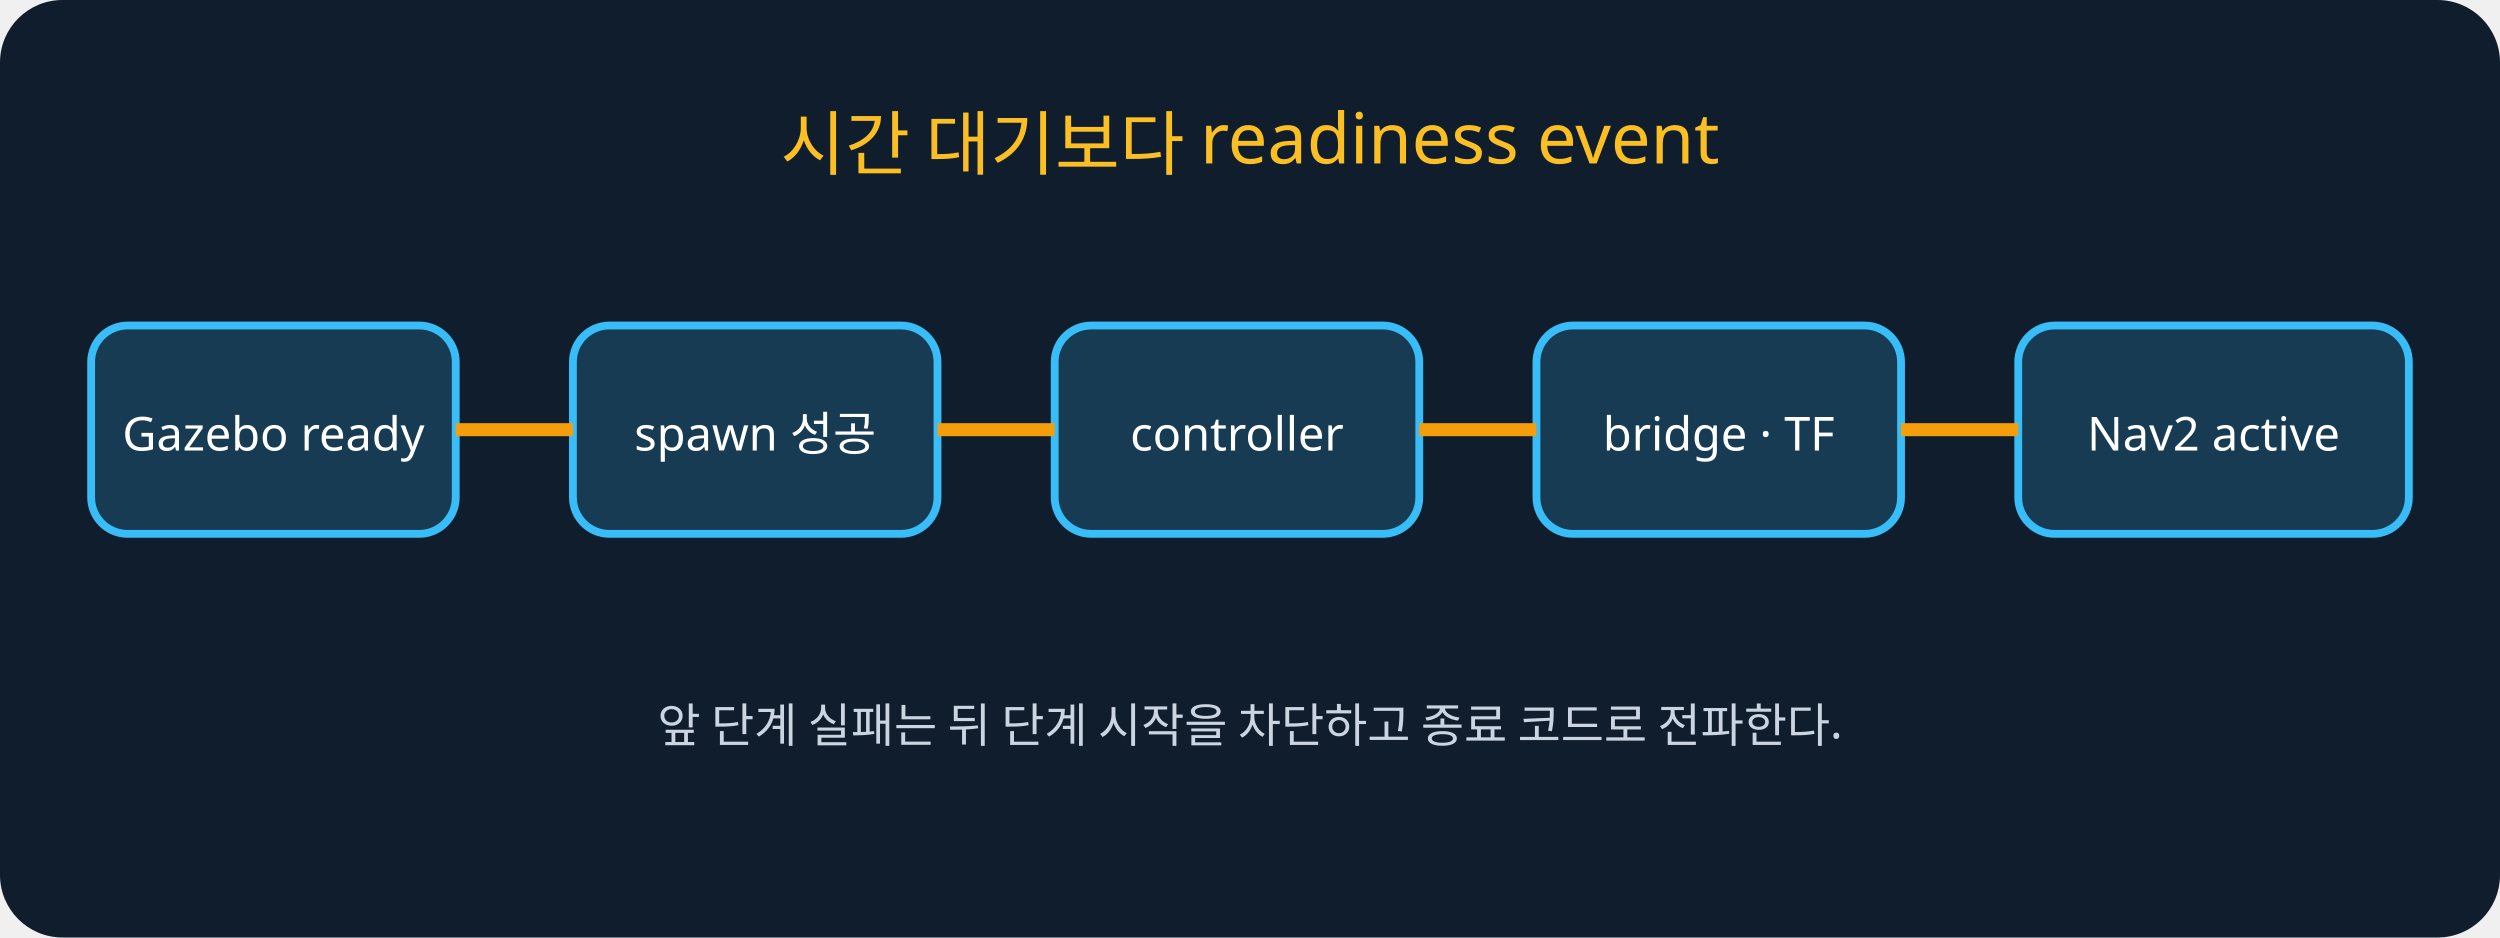
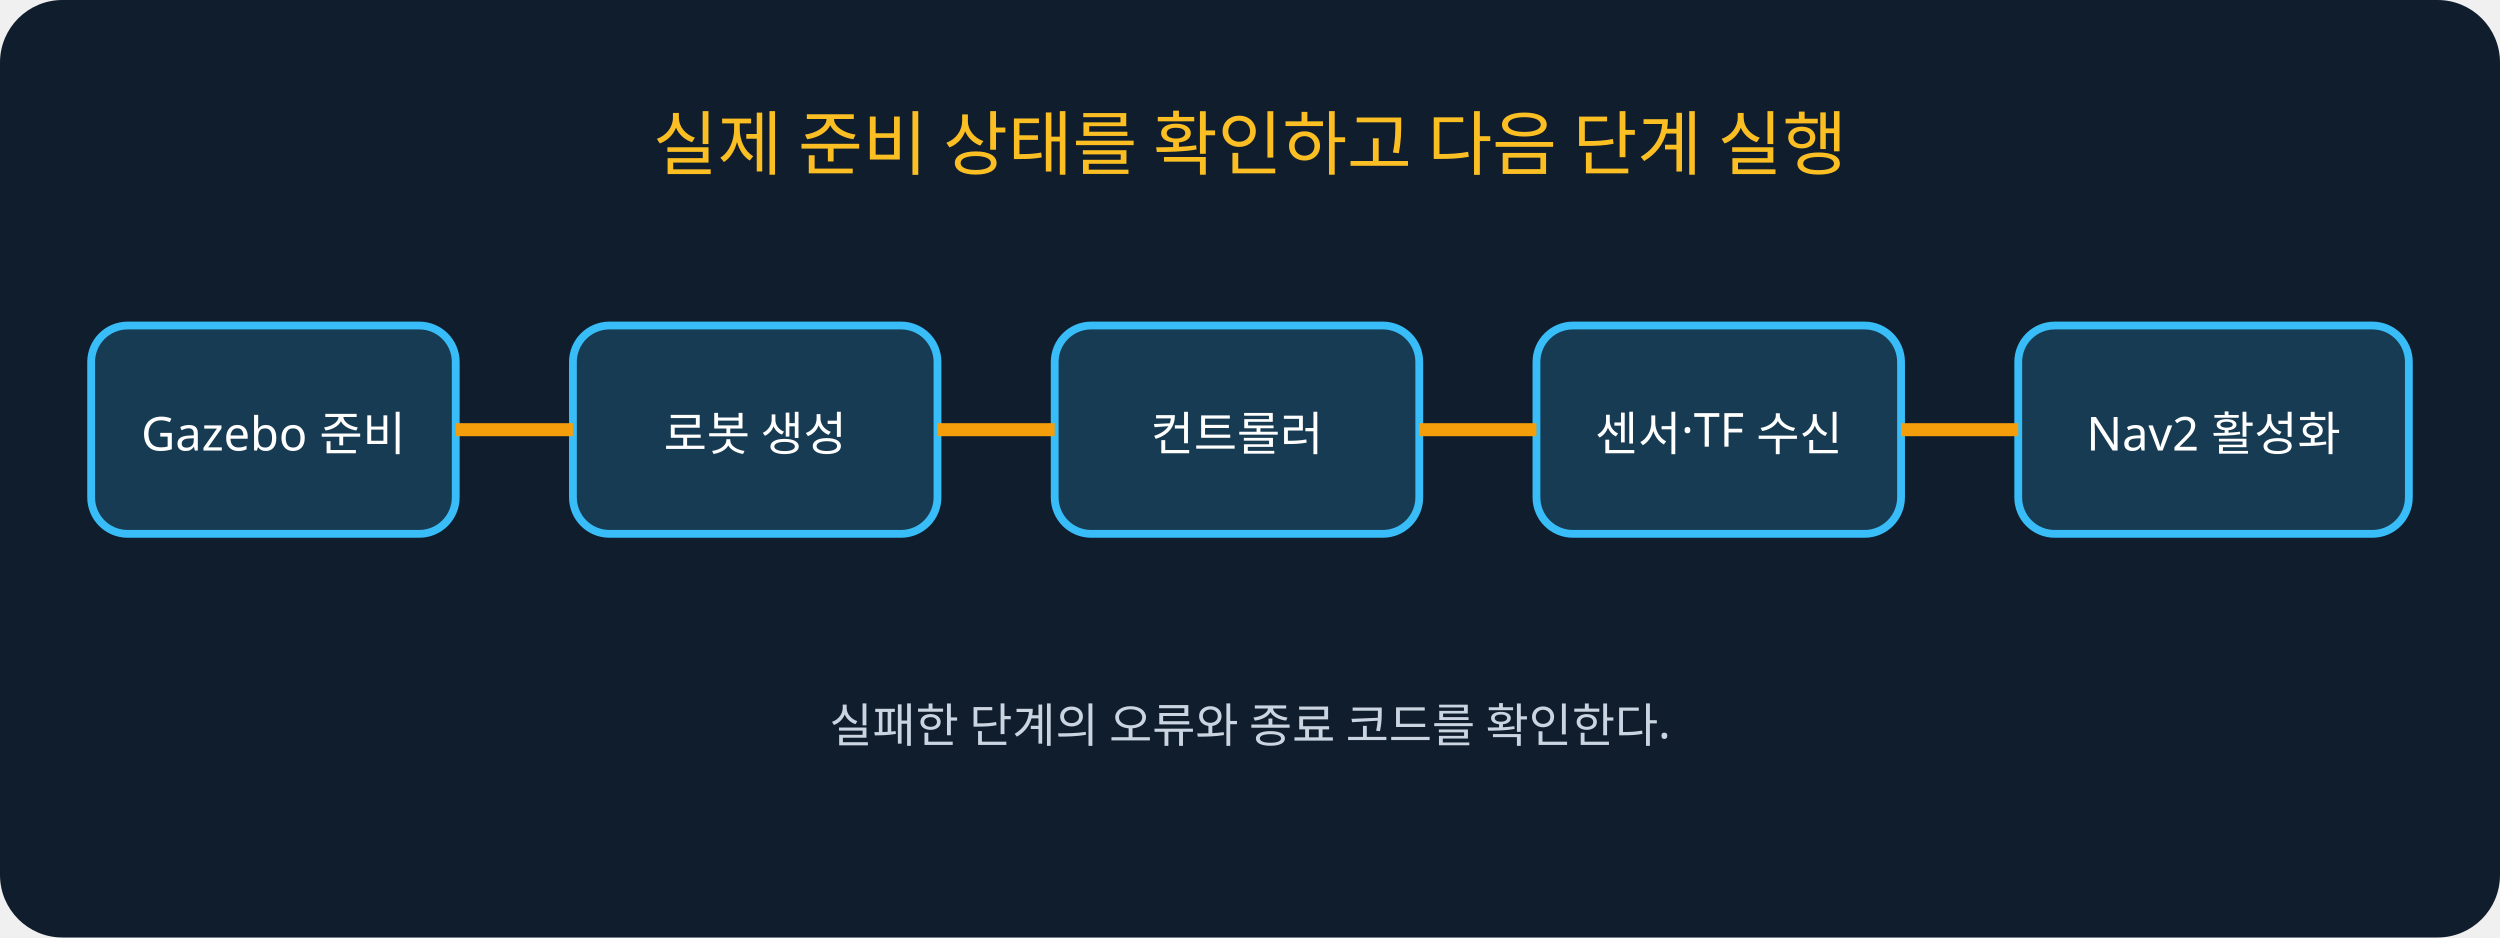
<svg xmlns="http://www.w3.org/2000/svg" viewBox="0 0 960 360" role="img" aria-labelledby="t">
  <rect width="960" height="360" rx="24" fill="#101d2c" />
  <g font-family="sans-serif" text-anchor="middle">
    <g fill="#173b52" stroke="#38bdf8" stroke-width="3">
      <rect x="35" y="125" width="140" height="80" rx="14" />
      <rect x="220" y="125" width="140" height="80" rx="14" />
      <rect x="405" y="125" width="140" height="80" rx="14" />
      <rect x="590" y="125" width="140" height="80" rx="14" />
      <rect x="775" y="125" width="150" height="80" rx="14" />
    </g>
    <g fill="white" font-size="18">
-       <text x="105" y="173">Gazebo ready</text>
-       <text x="290" y="173">spawn 성공</text>
-       <text x="475" y="173">controller</text>
-       <text x="660" y="173">bridge · TF</text>
-       <text x="850" y="173">Nav2 active</text>
+       <text x="105" y="173">Gazebo 준비</text>
+       <text x="290" y="173">로봇 생성</text>
+       <text x="475" y="173">컨트롤러</text>
+       <text x="660" y="173">센서·TF 수신</text>
+       <text x="850" y="173">Nav2 활성화</text>
    </g>
    <g stroke="#f59e0b" stroke-width="5">
      <path d="M175 165h45M360 165h45M545 165h45M730 165h45" />
    </g>
-     <text x="480" y="65" fill="#fbbf24" font-size="27">시간 대기보다 readiness event</text>
-     <text x="480" y="285" fill="#cbd5e1" font-size="18">앞 단계 실패는 뒤 단계 시작을 차단하고 종료 코드로 전파한다.</text>
+     <text x="480" y="65" fill="#fbbf24" font-size="27">실제 준비 상태를 확인하고 다음 단계 실행</text>
+     <text x="480" y="285" fill="#cbd5e1" font-size="18">실패한 단계의 오류와 종료 코드를 확인한다.</text>
  </g>
</svg>
